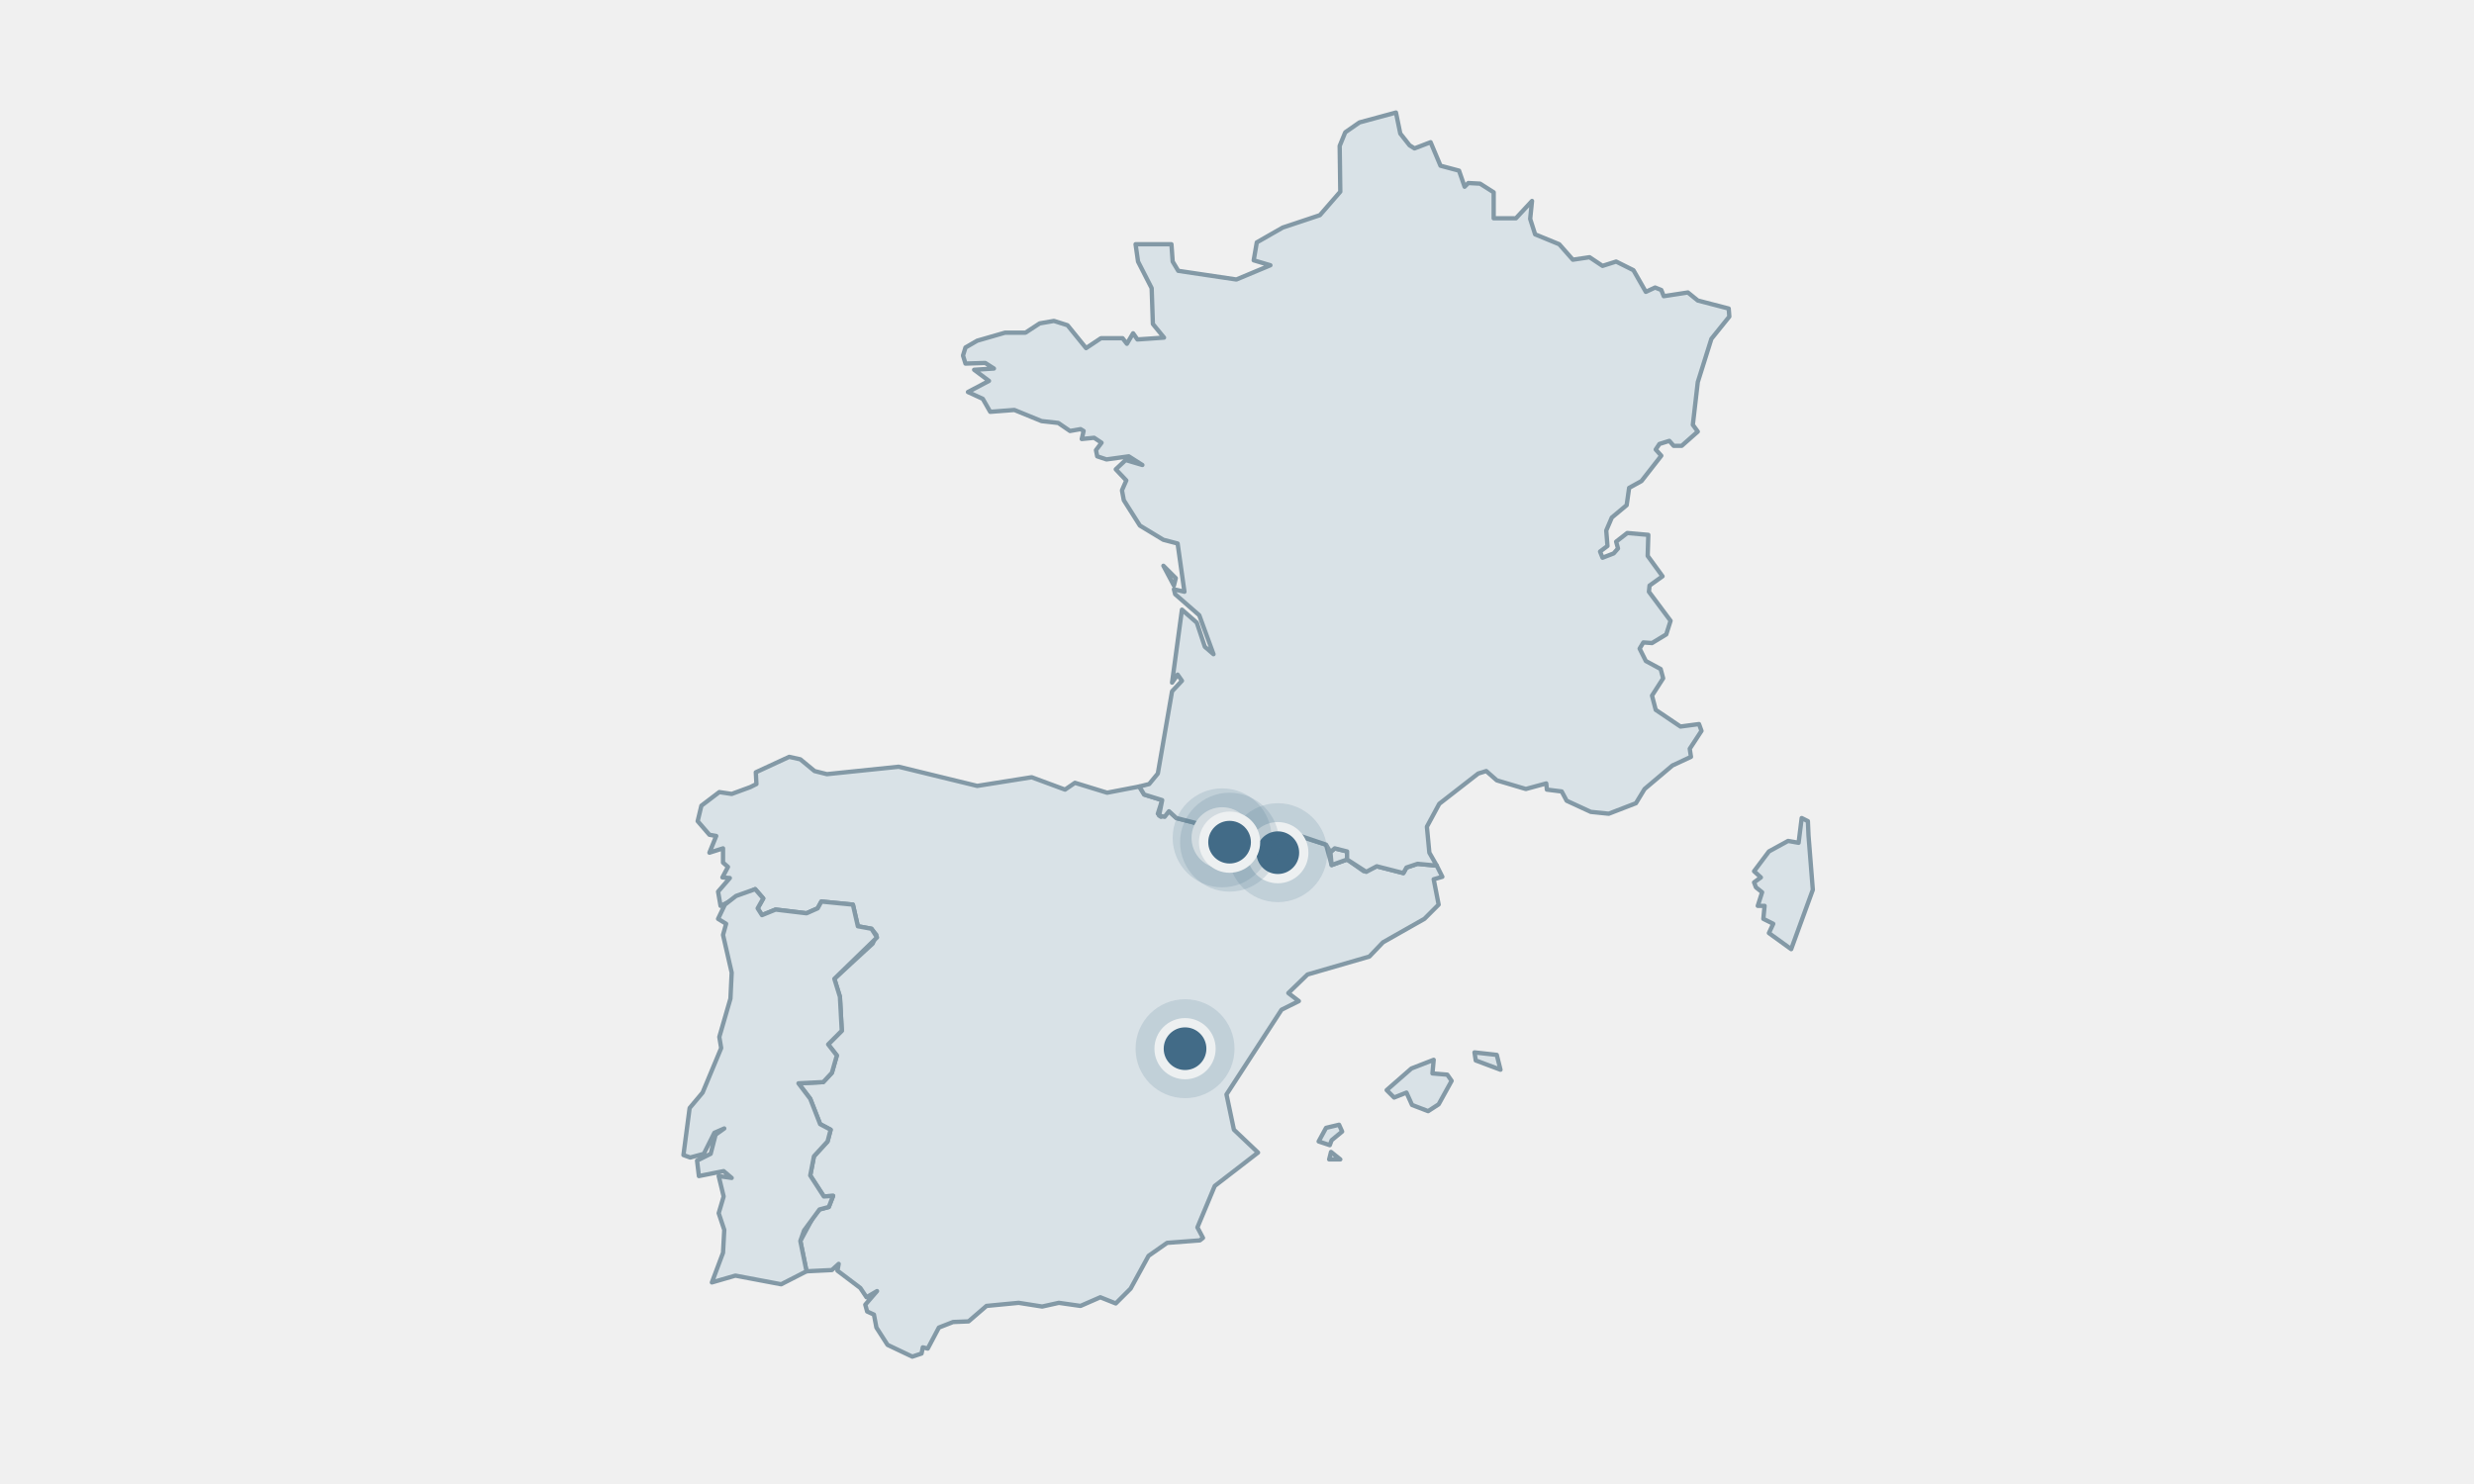
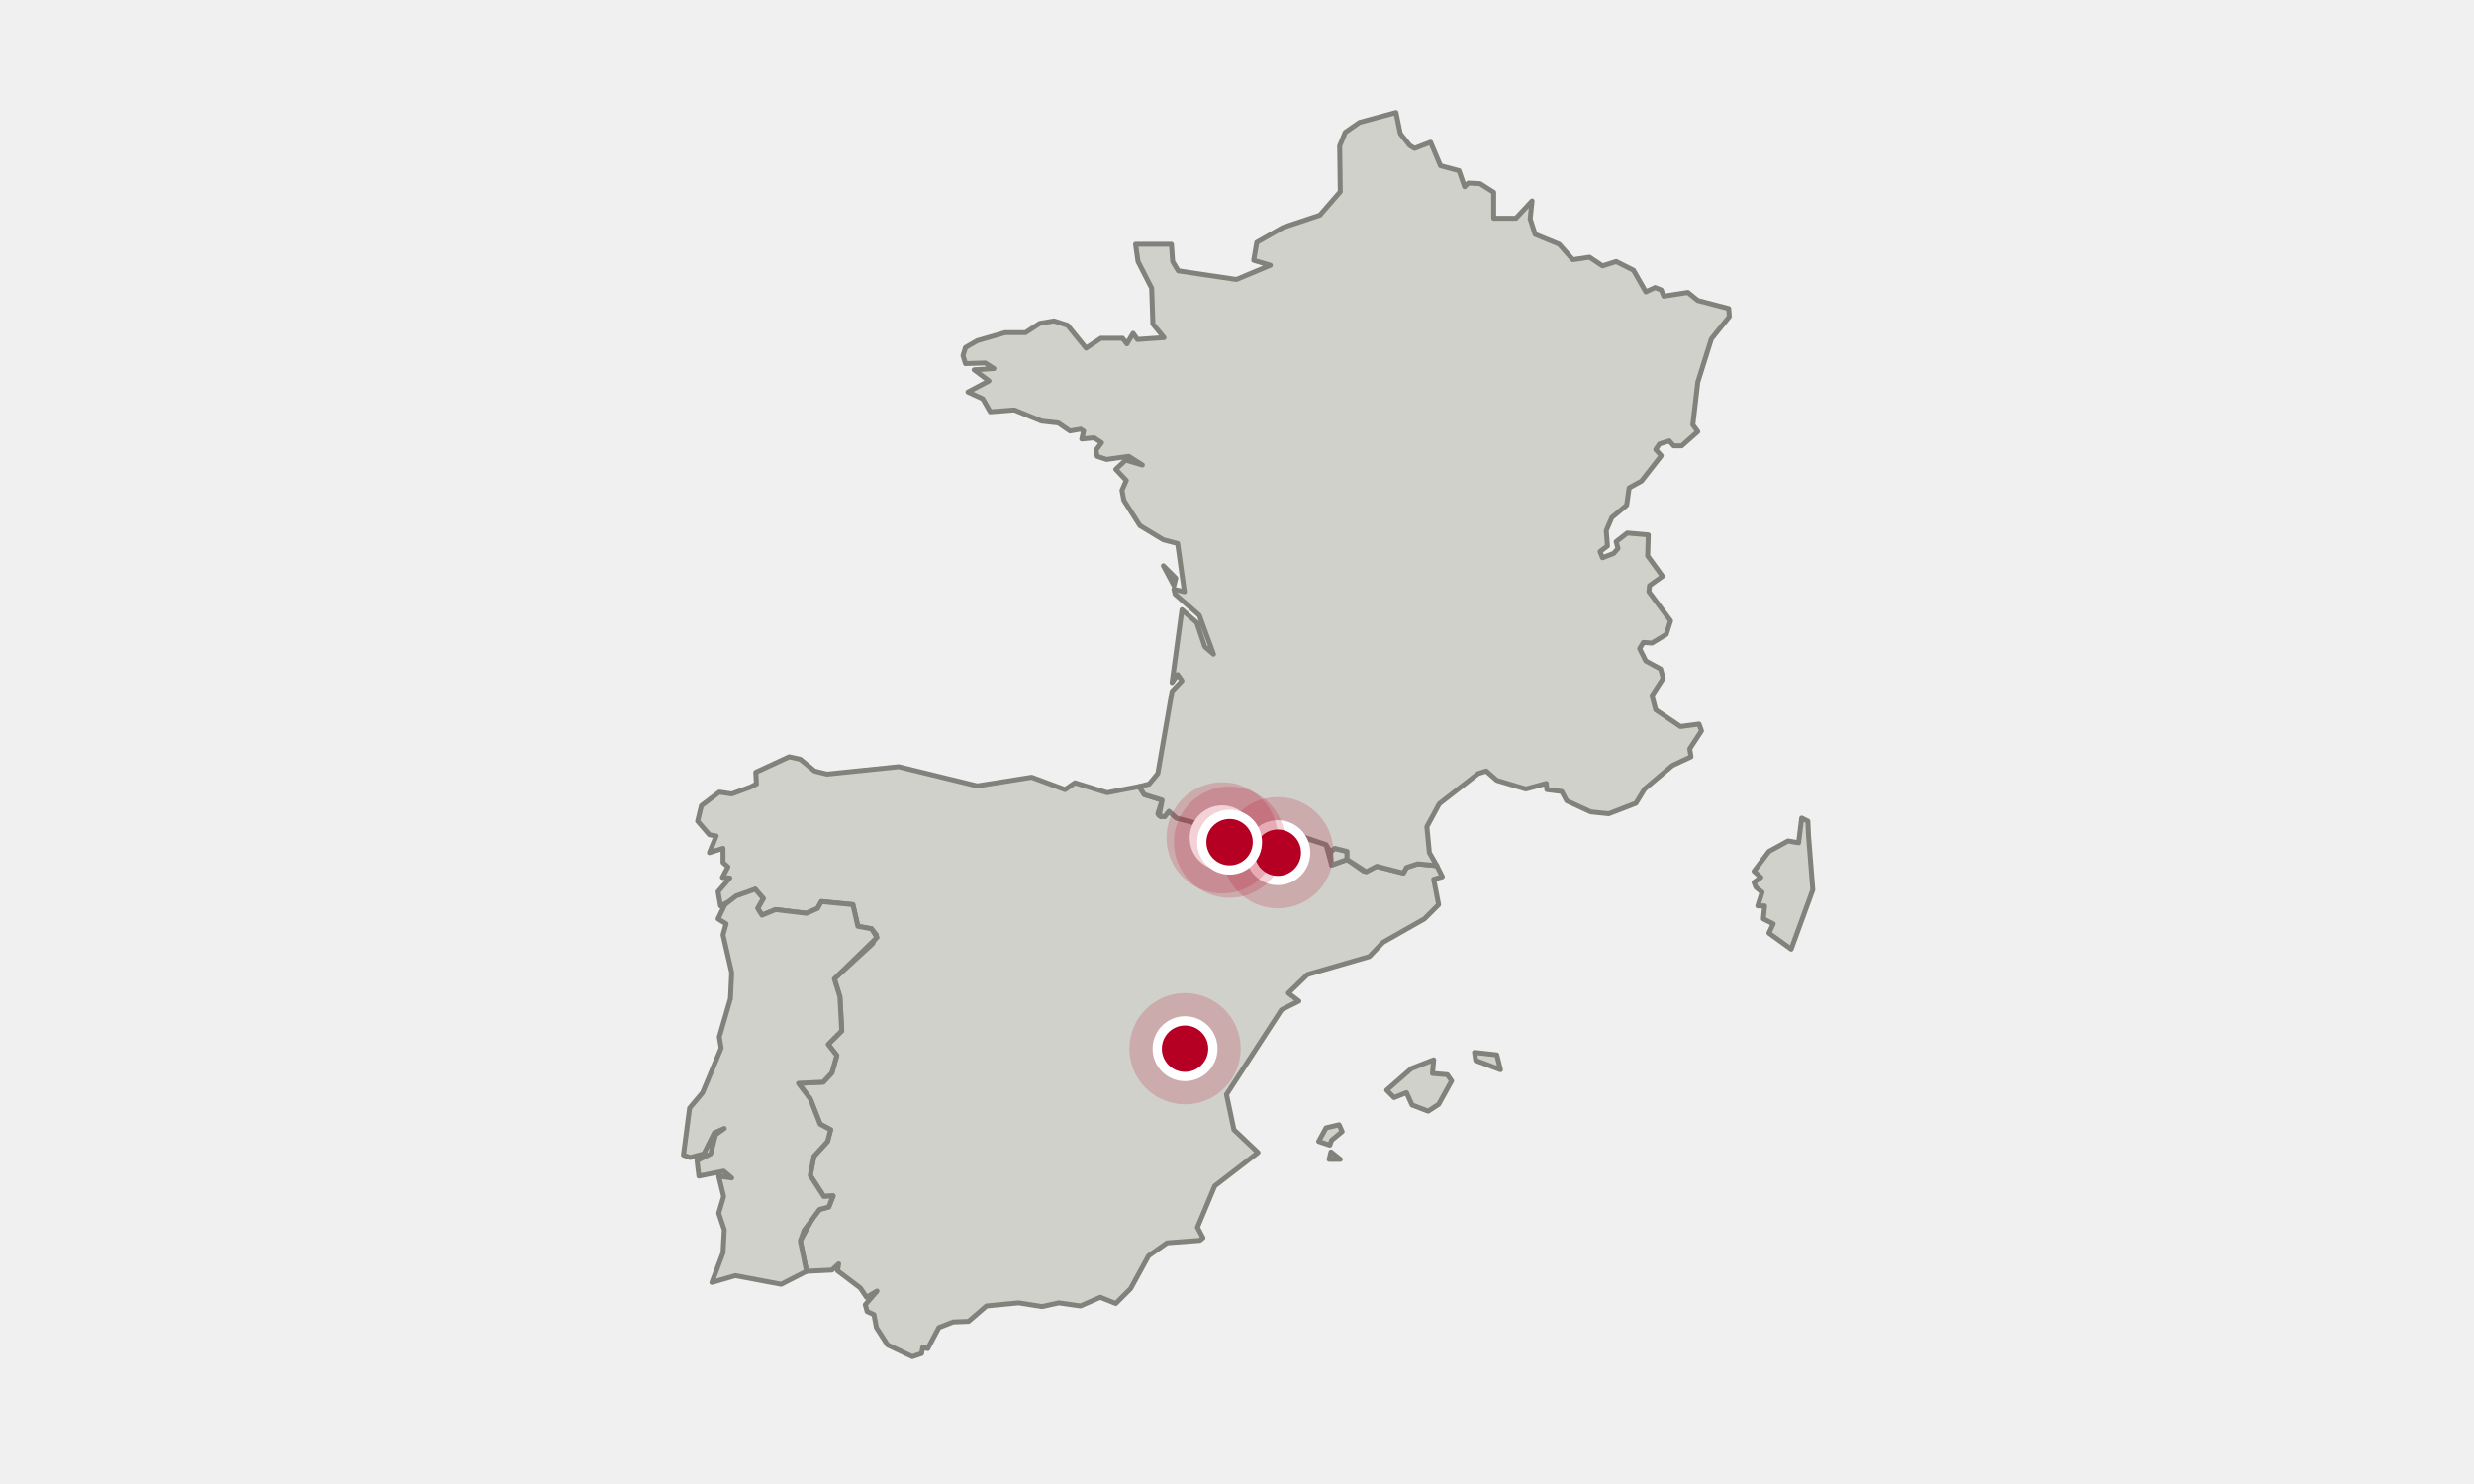
<svg xmlns="http://www.w3.org/2000/svg" width="400" height="240" viewBox="0 0 400 240">
-   <g fill="#d9e2e7" stroke="#8399a6" stroke-width=".7" stroke-linejoin="round" fill-rule="evenodd">
+   <g fill="#d1d1cc" stroke="#82827c" stroke-width=".8" stroke-linejoin="round" fill-rule="evenodd">
    <path data-country="ESP" d="M216.7,187.5 214.9,187.5 215.2,186.3 216.7,187.5ZM231.6,173.6 234,173.8 234.7,174.8 232.6,178.6 230.9,179.7 228.3,178.7 227.4,176.7 225.4,177.5 224.2,176.3 228.2,172.8 231.8,171.4 231.6,173.6ZM242.6,173 238.6,171.5 238.4,170.2 242,170.6 242.6,173ZM215.3,184.4 215,185.2 213.2,184.6 214.4,182.4 216.5,181.9 217,183 215.3,184.4ZM184.2,127.2 185,128.5 187.9,129.4 187.2,131.6 187.7,132.1 189,131.2 190.2,132.3 194.1,133.3 195.8,135.2 198.6,134.8 201,136.6 207.5,136.6 208.1,134.6 214.4,136.6 215.3,139.9 217.8,139 220.5,140.9 222.6,140.1 226.9,141.2 227.4,140.3 229.2,139.7 232.3,140 233.2,141.8 231.8,142.2 232.6,146.3 230.3,148.6 223.6,152.4 221.4,154.7 211.4,157.6 208.3,160.6 210,161.9 207.2,163.3 198.3,177 199.5,182.7 203.4,186.4 196.4,191.8 193.6,198.5 194.5,200.2 194,200.6 188.7,201 185.7,203.1 182.8,208.4 180.4,210.8 177.9,209.8 174.7,211.2 171.2,210.7 168.5,211.3 164.7,210.7 159.5,211.2 156.6,213.7 154.1,213.8 151.8,214.7 150,218.1 149.2,217.9 149,218.9 147.5,219.4 143.5,217.5 141.7,214.7 141.3,212.6 140.2,212.1 139.9,211 141.8,208.8 140.1,209.8 139.1,208.3 135.4,205.5 135.6,204.4 134.5,205.4 130.4,205.6 129.4,200.7 131.5,196.8 132.5,195.6 134,195.2 134.7,193.4 133.2,193.5 131,190.1 131.6,187 133.8,184.6 134.3,182.7 132.6,181.8 131,177.7 129.1,175.2 133.1,175 134.5,173.5 135.3,170.7 133.9,168.9 136.1,166.7 135.8,161.2 134.9,158.3 141.1,152.6 141.7,151.2 140.9,150.2 138.7,149.8 137.9,146.3 132.8,145.8 132.2,146.9 130.4,147.7 125.4,147.1 123.2,148 122.5,146.9 123.4,145.3 122.1,143.8 116.5,146.5 116.1,144.2 118,142 116.8,141.9 117.7,140.2 116.9,139.5 116.9,137.2 114.7,137.9 115.8,135.2 114.7,135 112.8,132.8 113.4,130.3 116.3,128.1 118.3,128.4 121.3,127.3 122.3,126.8 122.2,124.9 127.6,122.4 129.4,122.8 131.7,124.7 133.7,125.2 145.3,124 158,127.1 166.8,125.7 172.2,127.7 173.8,126.6 179,128.2 184.2,127.2Z" />
    <path data-country="PRT" d="M117.2,146.3 119,144.9 122.1,143.8 123.4,145.3 122.5,146.9 123.2,148 125.4,147.1 130.4,147.7 132.2,146.9 132.8,145.8 137.9,146.3 138.7,149.8 140.9,150.2 141.8,151.6 134.9,158.3 135.8,161.2 136.1,166.7 133.9,168.9 135.3,170.7 134.5,173.5 133.1,175 129.1,175.2 131,177.7 132.6,181.8 134.3,182.7 133.8,184.6 131.6,187 131,190.1 133.2,193.5 134.7,193.4 134,195.2 132.5,195.6 130,199 129.4,200.7 130.4,205.6 126.3,207.7 118.9,206.3 115.1,207.4 116.9,202.6 117.1,198.9 116.2,196.2 117,193.5 116.2,190.2 118.3,190.5 117,189.4 113,190.2 112.7,187.7 114.9,186.6 115.7,183.5 117.1,182.5 115.5,183.2 113.8,186.6 111.6,187.2 110.5,186.8 111.5,179.2 113.6,176.7 116.6,169.5 116.3,167.7 118.1,161.5 118.3,157.3 116.9,151.2 117.4,149.4 116.1,148.6 117.2,146.3Z" />
    <path data-country="AND" d="M217.8,139 215.3,139.9 215.1,137.8 215.8,137.2 217.8,137.7 217.8,139Z" />
    <path data-country="FRA" d="M292.4,135.1 293.1,143.9 289.6,153.5 286,150.9 286.7,149.4 285.1,148.6 285.3,146.5 284.2,146.5 284.9,144.3 283.9,143.5 283.6,142.7 284.7,141.9 283.6,140.9 286,137.7 289.1,136 290.8,136.3 291.3,132.3 292.3,132.8 292.4,135.1ZM274.5,69.8 271.9,72.1 270.6,72.1 269.9,71.3 268.3,71.8 267.7,72.7 268.6,73.7 265.4,77.8 263.4,78.9 263,81.7 260.6,83.7 259.7,85.8 259.9,88.3 258.7,89.2 259.1,90.2 260.9,89.5 261.6,88.7 261.3,87.6 263.1,86.2 266.5,86.5 266.4,89.9 268.8,93.2 266.7,94.7 266.6,95.7 270.1,100.4 269.4,102.6 267.1,104 265.7,103.9 265.1,104.9 266.1,106.9 268.5,108.2 268.9,109.7 267.1,112.5 267.7,114.8 271.7,117.5 274.7,117.1 275.1,118.2 273.2,121.1 273.4,122.4 270.4,123.8 265.9,127.6 264.5,129.9 260.1,131.6 257.2,131.3 253.3,129.5 252.5,128 250.1,127.7 250,126.7 246.7,127.6 242,126.2 240.3,124.7 239,125.1 232.7,130 230.7,133.7 231.1,137.9 232.3,140 229.2,139.7 227.4,140.3 226.9,141.2 222.6,140.1 220.9,141 217.8,139 217.8,137.7 215.8,137.2 215.1,137.8 214.4,136.6 208.8,134.7 207.9,134.7 207.5,136.6 201,136.6 198.6,134.8 195.8,135.2 194.1,133.3 190.2,132.3 189,131.2 188.3,132.1 187.4,131.9 187.9,129.4 185,128.5 184.2,127.2 185.8,126.8 187.2,125.1 189.5,111.8 191.1,110.1 190.4,109.1 189.5,110.4 191.1,98.6 193.5,100.7 194.8,104.6 196.2,105.8 193.9,99.5 190,96.1 189.8,95.3 191.5,95.7 190.4,87.9 188.1,87.3 184.3,85 181.7,80.9 181.4,79.3 182.1,77.7 180.4,75.9 182,74.4 184.7,75.2 182.5,73.8 178.9,74.3 177.4,73.8 177.2,72.8 178.1,71.6 176.9,70.8 174.9,71 175.2,69.7 174.7,69.4 173,69.7 171.1,68.4 168.4,68.1 164,66.3 160.1,66.6 158.9,64.5 156.5,63.4 159.9,61.6 157.5,59.8 160.7,59.6 159.3,58.7 156.1,58.8 155.7,57.5 156.1,56.2 158,55.1 162.5,53.8 165.8,53.8 168.1,52.3 170.4,51.9 172.6,52.6 175.6,56.3 178,54.7 181.5,54.7 182.2,55.6 183.2,53.9 183.9,54.9 188.2,54.6 186.4,52.4 186.2,46.6 184,42.3 183.6,39.5 189.4,39.5 189.6,42.3 190.5,43.8 199.9,45.2 205.4,42.9 202.7,42.1 203.2,39.2 207.4,36.8 213.4,34.8 216.7,31 216.6,23.6 217.5,21.4 219.8,19.8 225.7,18.2 226.4,21.6 227.9,23.5 228.7,24 231.3,23 232.9,26.8 235.9,27.6 236.8,30.2 237.4,29.6 239.3,29.7 241.5,31.1 241.5,35.3 245.1,35.3 247.7,32.5 247.4,35.4 248.2,37.9 252.1,39.5 254.3,42 257,41.6 259.1,43 261.3,42.3 264.1,43.7 266.1,47.2 267.6,46.5 268.6,46.9 269,47.9 272.9,47.3 274.5,48.6 279.5,49.9 279.6,51.2 276.7,54.8 274.5,61.8 273.7,68.7 274.5,69.8ZM190.1,93.5 189.8,94.7 188.1,91.5 190.1,93.5Z" />
  </g>
  <g data-coordinates="0.54,42.594">
-     <circle cx="206.6" cy="137.9" r="8" fill="#426b87" opacity=".16" />
-     <circle cx="206.6" cy="137.9" r="4.2" fill="#426b87" stroke="#edf0f1" stroke-width="1.5" />
+     <circle cx="206.6" cy="137.9" r="9" fill="#b50024" opacity=".18" />
+     <circle cx="206.6" cy="137.9" r="4.5" fill="#b50024" stroke="#fff" stroke-width="1.5" />
  </g>
  <g data-coordinates="-1.024,40.113">
-     <circle cx="191.6" cy="169.6" r="8" fill="#426b87" opacity=".16" />
-     <circle cx="191.6" cy="169.6" r="4.2" fill="#426b87" stroke="#edf0f1" stroke-width="1.5" />
+     <circle cx="191.6" cy="169.6" r="9" fill="#b50024" opacity=".18" />
+     <circle cx="191.6" cy="169.6" r="4.5" fill="#b50024" stroke="#fff" stroke-width="1.5" />
  </g>
  <g data-coordinates="-0.395,42.774">
-     <circle cx="197.6" cy="135.5" r="8" fill="#426b87" opacity=".16" />
-     <circle cx="197.6" cy="135.5" r="4.2" fill="#426b87" stroke="#edf0f1" stroke-width="1.5" />
+     <circle cx="197.6" cy="135.5" r="9" fill="#b50024" opacity=".18" />
+     <circle cx="197.6" cy="135.5" r="4.5" fill="#b50024" stroke="#fff" stroke-width="1.5" />
  </g>
  <g data-coordinates="-0.28,42.722">
-     <circle cx="198.8" cy="136.2" r="8" fill="#426b87" opacity=".16" />
-     <circle cx="198.8" cy="136.2" r="4.2" fill="#426b87" stroke="#edf0f1" stroke-width="1.5" />
+     <circle cx="198.8" cy="136.2" r="9" fill="#b50024" opacity=".18" />
+     <circle cx="198.8" cy="136.2" r="4.5" fill="#b50024" stroke="#fff" stroke-width="1.5" />
  </g>
</svg>
